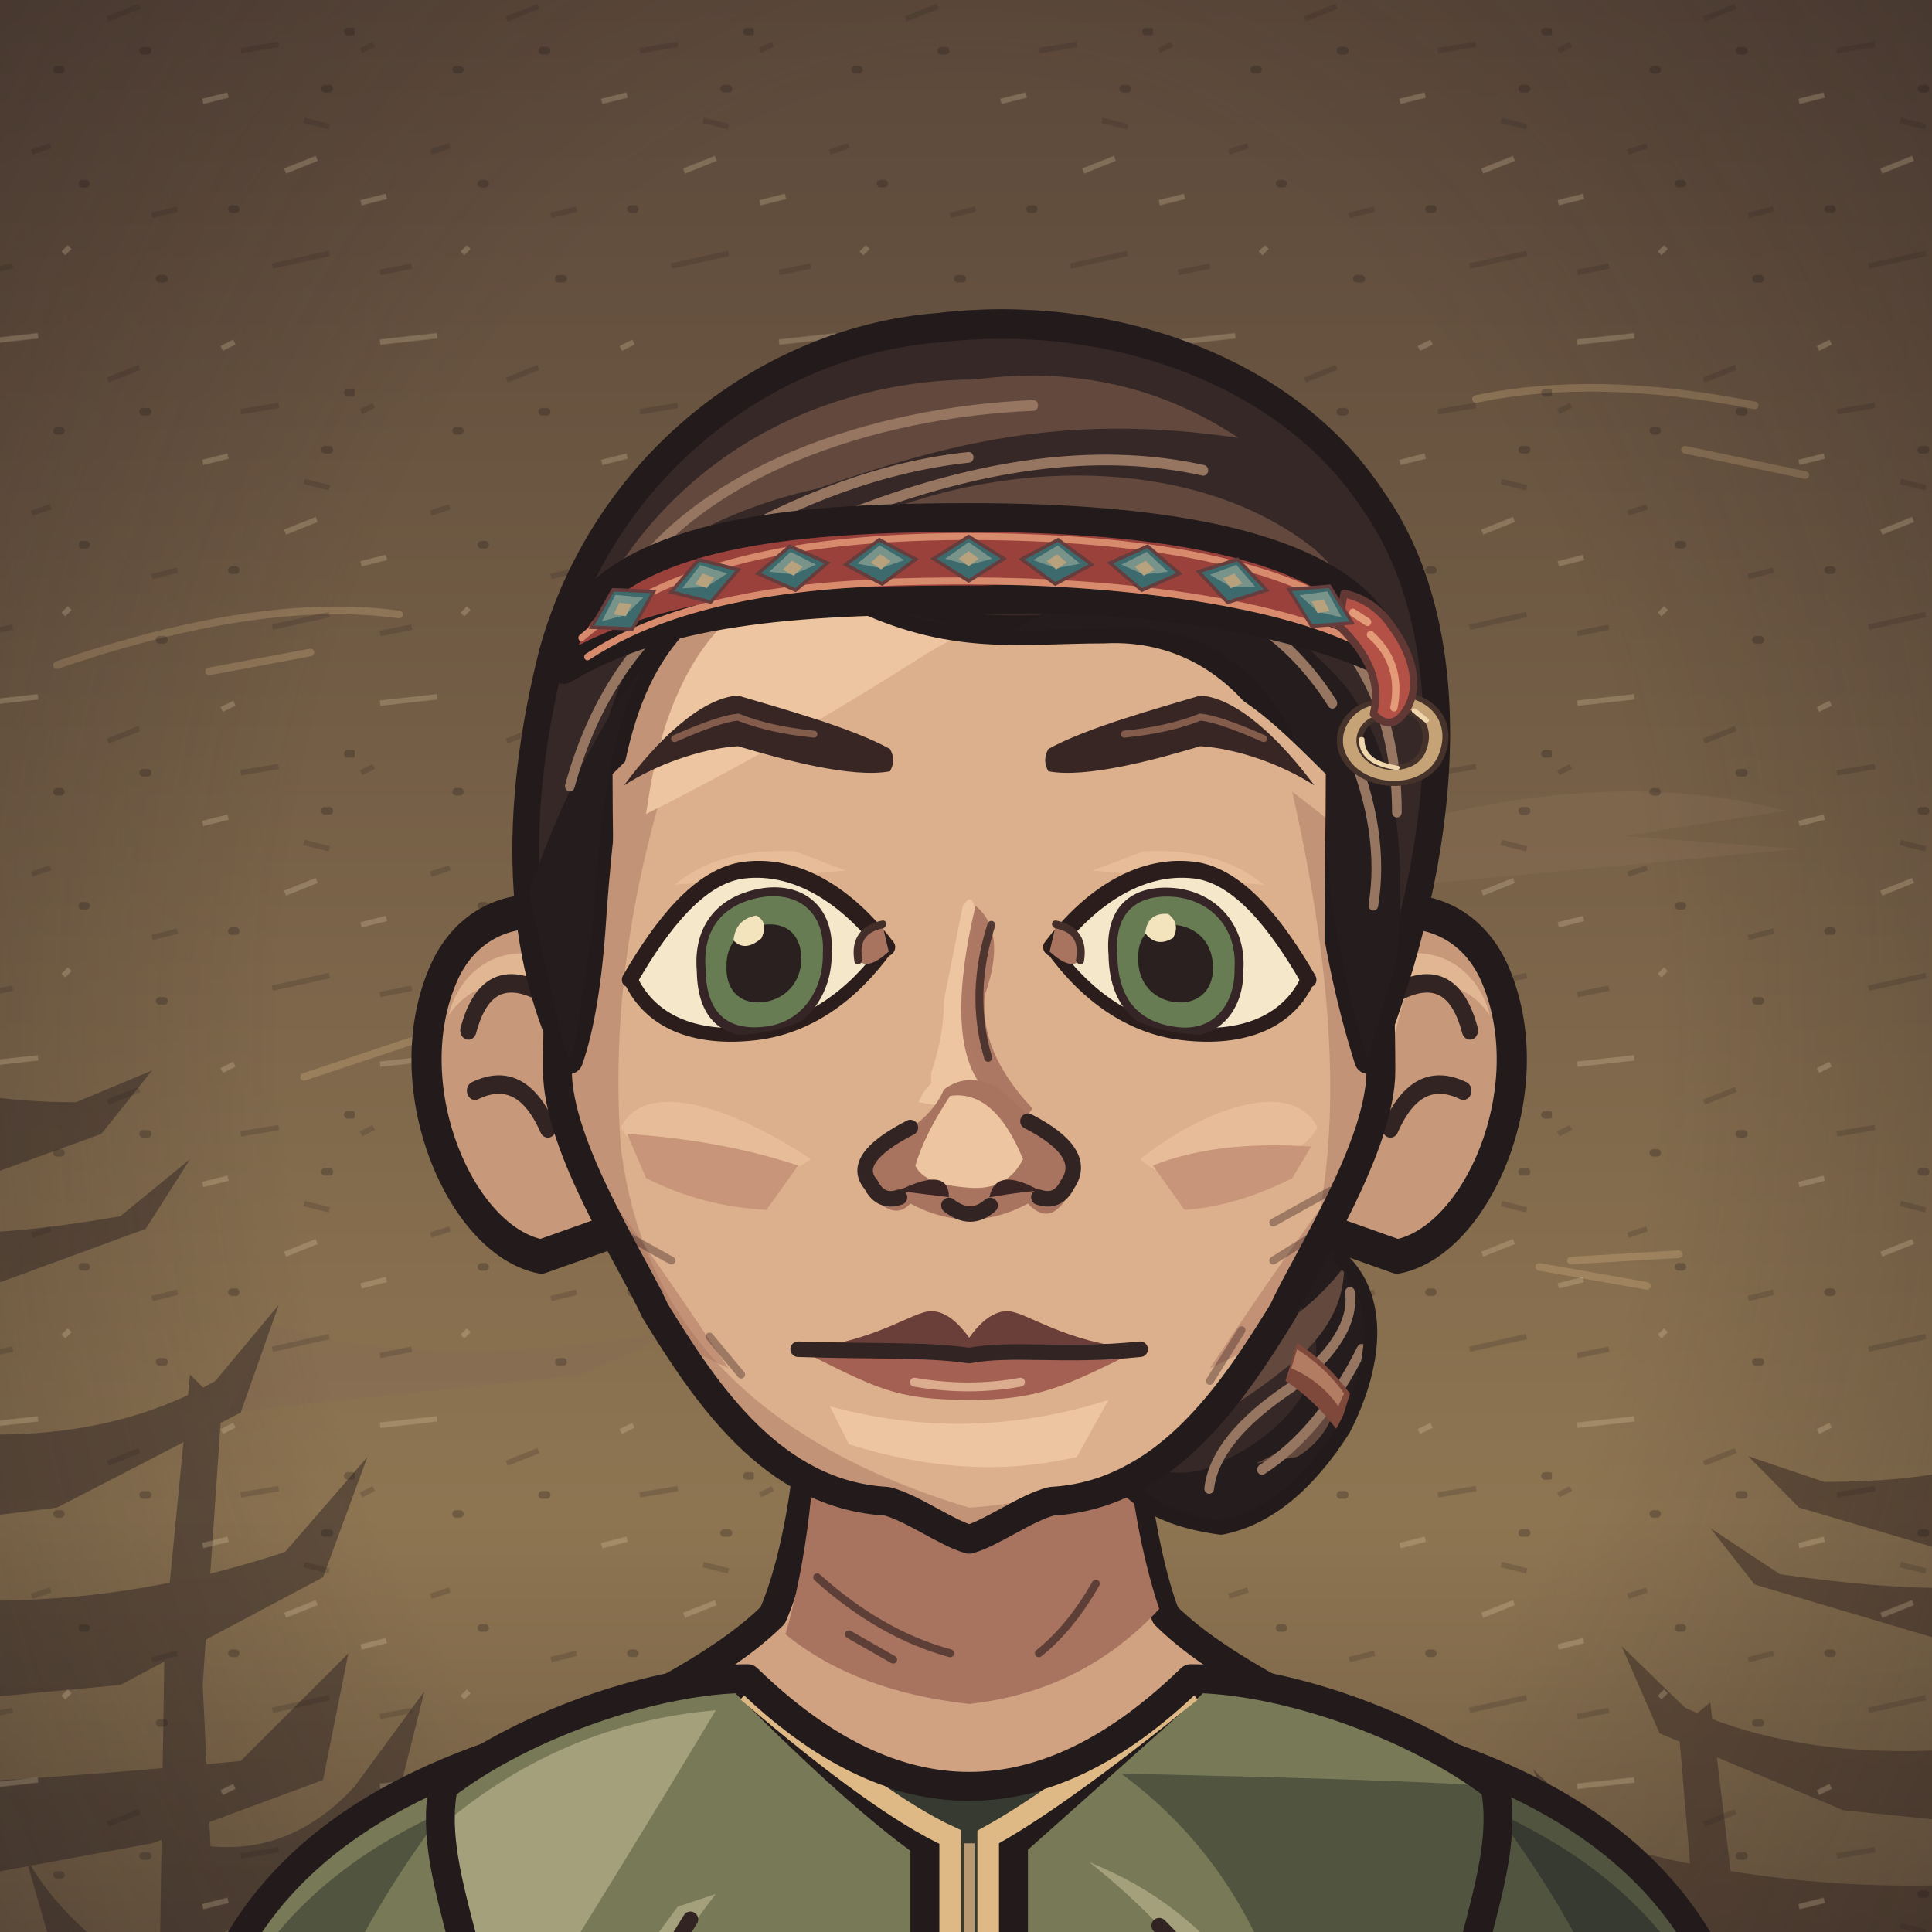
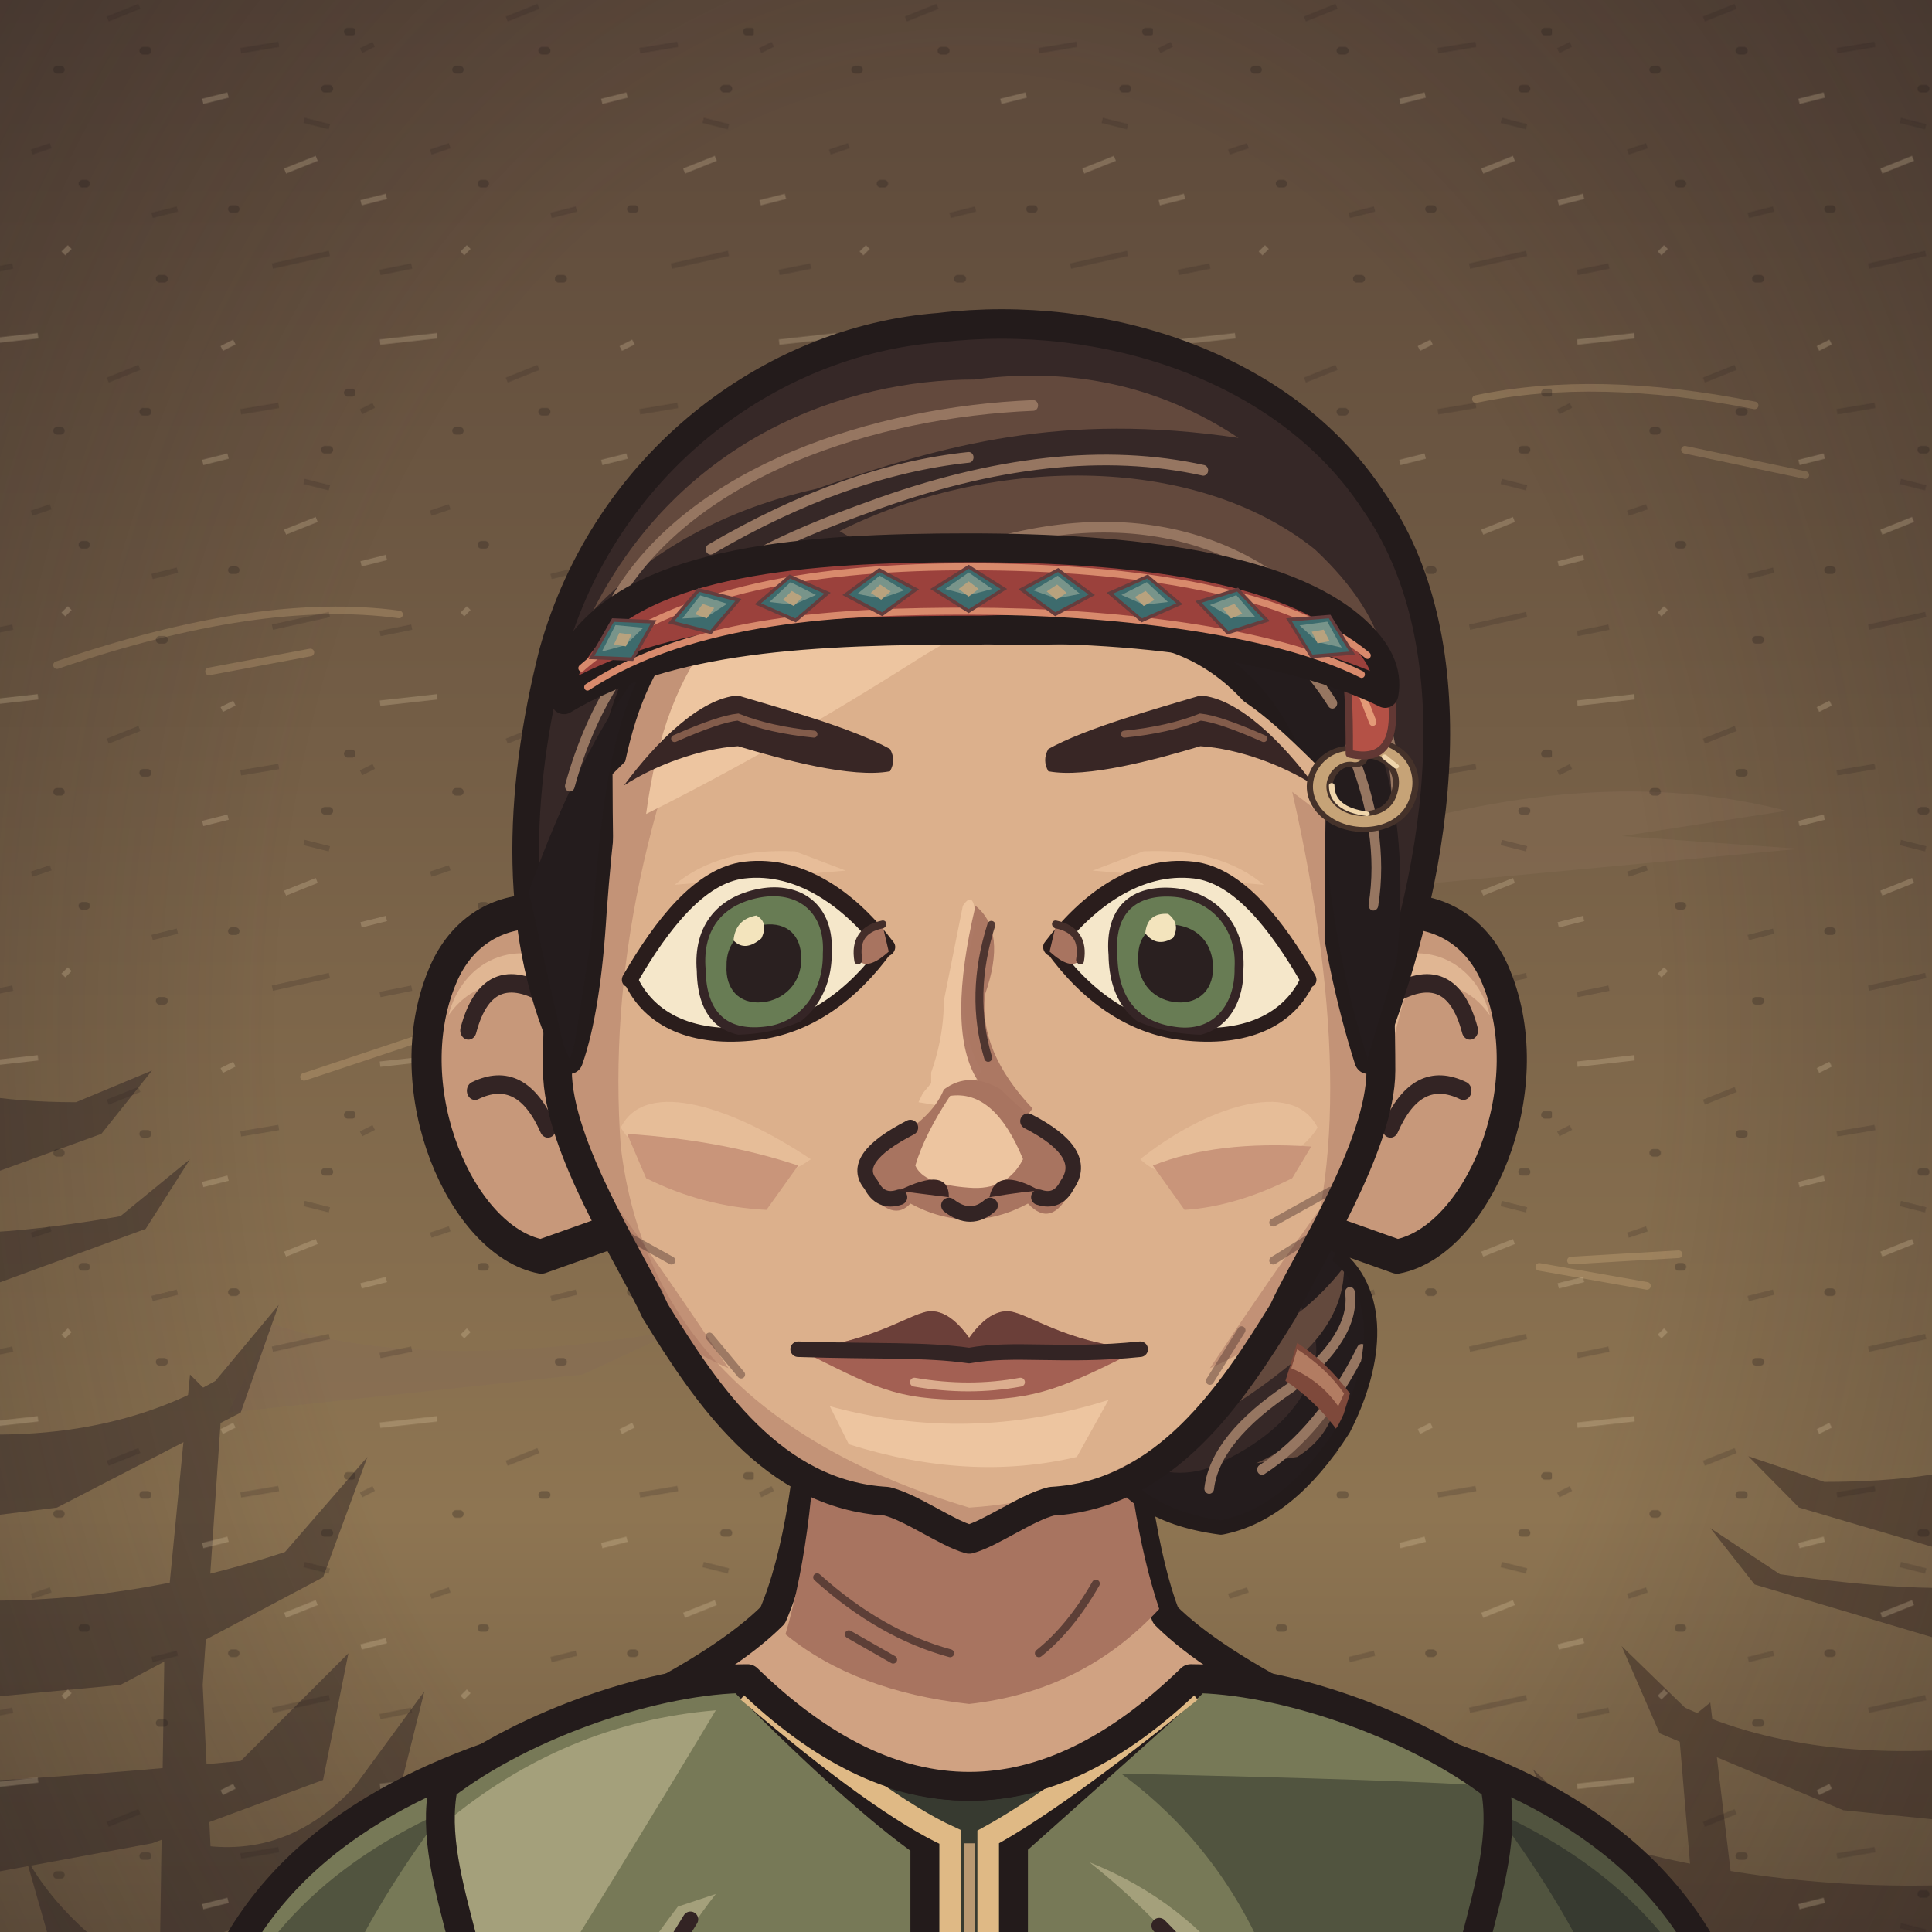
<svg xmlns="http://www.w3.org/2000/svg" xmlns:xlink="http://www.w3.org/1999/xlink" aria-labelledby="title" width="32" height="32" viewBox="7 8 305 305" role="img">
  <defs>
    <style>
      .edge {stroke:#231b1b;stroke-width:4.55;stroke-linecap:round;stroke-linejoin:round}
      .seam {fill:none;stroke:#332424;stroke-width:2.45;stroke-linecap:round;stroke-linejoin:round}
      .etch {fill:none;stroke:#442e2a;stroke-width:1.25;stroke-linecap:round}
      .hair-line {fill:none;stroke:#967661;stroke-width:1.45;stroke-linecap:round}
      .white {fill:#f5e7ca;stroke:#2a1d1c;stroke-width:2.65;stroke-linejoin:round}
      .label {fill:#efdfc1;font:600 20px Georgia,serif}
      .muted {fill:#b8aa96;font:13px 'Segoe UI',sans-serif}
      .section {fill:#dcbb8e;font:600 14px 'Segoe UI',sans-serif}
    </style>
    <linearGradient id="umber" x2="0" y2="1" gradientUnits="objectBoundingBox">
      <stop stop-color="#594639" />
      <stop offset=".56" stop-color="#8e7552" />
      <stop offset="1" stop-color="#3c3029" />
    </linearGradient>
    <linearGradient id="ash" x2="0" y2="1" gradientUnits="objectBoundingBox">
      <stop stop-color="#3b423d" />
      <stop offset=".56" stop-color="#7a7d67" />
      <stop offset="1" stop-color="#242b28" />
    </linearGradient>
    <linearGradient id="rose" x2="0" y2="1" gradientUnits="objectBoundingBox">
      <stop stop-color="#51404a" />
      <stop offset=".56" stop-color="#8a6972" />
      <stop offset="1" stop-color="#372c33" />
    </linearGradient>
    <pattern id="paper-grain" width="63" height="57" patternUnits="userSpaceOnUse">
      <path d="M1 16l2-1m21-4 5-2m16 7 6-1M12 32l3-1m16 11 4-1m20-14 4 1M4 51l5-1m41 0 9-2" fill="none" stroke="#231a1b" stroke-width=".85" opacity=".19" />
      <path d="M4 5l9-1m29 2 2-1M1 40l4-1m12 9 1-1m21-23 4-1m9 12 5-2" fill="none" stroke="#f0dbb5" stroke-width=".85" opacity=".23" />
      <path d="M16 19h.6m13-3h.7m28 6h.7m-39 15h.6m23 4h.6m-12 11h.7m29-39h.7" fill="none" stroke="#21191a" stroke-width="1.2" opacity=".28" stroke-linecap="round" />
    </pattern>
    <pattern id="ink-lines" width="7" height="9" patternUnits="userSpaceOnUse" patternTransform="rotate(28)">
      <path d="M1 -2V10m2.8-8 .6 6m1.9-1v5" stroke="#271d1d" stroke-width=".95" fill="none" opacity=".65" />
    </pattern>
    <radialGradient id="vignette" cx=".5" cy=".39" r=".72">
      <stop offset=".47" stop-color="#20191c" stop-opacity="0" />
      <stop offset="1" stop-color="#20191c" stop-opacity=".48" />
    </radialGradient>
    <g id="firs" fill="currentColor">
      <path d="M10 439Q15 379 12 300L9 220 15 146 15 54 19 80 21 147 28 230 25 326 29 439Z" />
      <path d="M17 169Q27 174 45 174L57 169 49 179 27 187 17 185                M18 194Q29 196 52 192L63 183 56 194 26 205 16 207                M15 225Q46 230 67 218L77 206 71 223 42 238 18 241                M17 252Q48 255 78 245L91 230 84 249 52 266 20 269                M14 282Q40 281 71 278L88 261 84 281 57 291 19 298                M19 312Q43 316 69 310L88 299 84 310 58 322 22 325" />
      <path d="M6 312 0 315V284L11 285M0 266 13 270V250L0 249M0 220 15 221 15 206 0 202                M0 180 16 181V167L0 165M0 141 15 150V138L0 133M0 112 17 127V118L0 104" />
      <path d="M64 440Q55 380 58 324L59 258 63 217 68 222 65 266 68 328 76 440Z                M63 291Q78 294 89 282L100 267 96 283 81 301 62 307                M63 323Q80 323 106 304L98 321 68 339                M63 316Q44 306 37 293L41 307 64 329Z" />
    </g>
    <g id="brambles" fill="none" stroke="currentColor" stroke-linecap="round" stroke-linejoin="round">
      <path stroke-width="3.8" d="M9 440Q13 401 21 380T26 333m-8 57Q39 375 43 352m-28 46Q6 377 0 376M41 440Q41 402 63 385m-20 44q26-6 39-30" />
      <path stroke-width="2" d="M23 364l14-13m-12 4-7-15m20 29 17-4m-15-1 1-11m13 49 2-17m2 14 18-5m-34 32q-12-10-17-10" />
    </g>
    <g id="night-scratches" fill="none" stroke="currentColor" stroke-width="1.2" stroke-linecap="round">
      <path d="M16 113q32-11 54-8m-30 9 16-3m184-40q19-4 44 1m-11 7 19 4                M24 335q33-3 68-16m-44 16 26-4m164-9q31 5 60-3m-39 8 38-3                M27 391q22-6 52-5m168 14q28-8 57-8m-40 11 24-4                M55 178l18-6m177 36 17 3m-12-4 17-1" />
    </g>
    <g id="shirt-setting">
      <rect width="320" height="440" fill="url(#umber)" />
      <path d="M50 217q24 8 64 1l-15 7-56 6m176-90q39-13 70-5l-26 4 28 2-64 6" fill="#856c54" opacity=".5" />
      <use xlink:href="#firs" style="color:#342827" opacity=".52" transform="translate(-26 8)" />
      <use xlink:href="#firs" style="color:#413128" opacity=".58" transform="translate(340 101) scale(-1 .81)" />
      <use xlink:href="#night-scratches" style="color:#dfbb87" opacity=".28" />
      <use xlink:href="#brambles" style="color:#291f22" opacity=".71" />
      <rect width="320" height="440" fill="url(#vignette)" />
      <rect width="320" height="440" fill="url(#paper-grain)" />
    </g>
    <g id="armor-setting">
      <rect width="320" height="440" fill="url(#ash)" />
      <path d="M42 173q49-4 68 3l-43 6 25 3-49 4m151 35q47 10 104-6l-26 14-62 8Z" fill="#707764" opacity=".48" />
      <use xlink:href="#firs" style="color:#27312c" opacity=".64" transform="translate(-36 30)" />
      <use xlink:href="#firs" style="color:#303833" opacity=".75" transform="translate(324 45) scale(-.86 1.03)" />
      <use xlink:href="#brambles" style="color:#252a27" opacity=".62" transform="translate(319 10) scale(-1 1)" />
      <use xlink:href="#night-scratches" style="color:#d8d8a9" opacity=".28" transform="translate(-2 21)" />
      <rect width="320" height="440" fill="url(#vignette)" />
      <rect width="320" height="440" fill="url(#paper-grain)" />
    </g>
    <g id="woman-setting">
      <rect width="320" height="440" fill="url(#rose)" />
      <path d="M44 235q40-4 76-1l-20 6-36 2 19 3-44 5m183-50q35 3 60-3l-24 9-31 2" fill="#775d65" opacity=".6" />
      <use xlink:href="#firs" style="color:#3b2b34" opacity=".58" transform="translate(-20 84) scale(.86 .91)" />
      <use xlink:href="#firs" style="color:#3d2e39" opacity=".68" transform="translate(327 54) scale(-.85 .98)" />
      <path d="M300 440q-2-82-6-173l-9-103 7-35 12 42 9 98 7 171Z                M294 195q-10-18-25-24l-15-1 13-4 11 2 18 15                M285 162q-13-22-34-27l-7 4 7-11 17 4 20 17                M303 242q-18-23-36-27l-13 3 15-9 11 2 21 15" fill="#3a2b33" opacity=".64" />
      <use xlink:href="#brambles" style="color:#2d2229" opacity=".8" transform="translate(12 6)" />
      <use xlink:href="#night-scratches" style="color:#e1b8a8" opacity=".28" transform="translate(0 7)" />
      <rect width="320" height="440" fill="url(#vignette)" />
      <rect width="320" height="440" fill="url(#paper-grain)" />
    </g>
    <pattern id="mail-rings" width="14" height="13" patternUnits="userSpaceOnUse" patternTransform="rotate(-7)">
      <path d="M-1 2q3-3 6 0 1 3-2 5Q0 8-1 5M6 2q3-3 6 0 1 3-2 5Q7 8 6 5M3 8q3-3 6 0 1 3-2 5-3 1-4-2M10 8q3-3 6 0" fill="none" stroke="#2d2c28" stroke-width="1.6" stroke-linecap="round" />
      <path d="M-.5 4q1.5-2 3-1m5 1q1.4-2 3-1M4 10q1.5-2 3-1m4 1q1.4-2 3-1" fill="none" stroke="#9a9b87" stroke-width="1.12" opacity=".78" stroke-linecap="round" />
    </pattern>
    <pattern id="armor-plates" width="47" height="24" patternUnits="userSpaceOnUse" patternTransform="translate(4 4) rotate(2)">
      <path d="M1 0l21 .7 1 18-3 3-17-1-1-4Zm24 1 19-1 2 15-3 7-19-2Z" fill="#85867a" stroke="#352e2a" stroke-width="1.75" stroke-linejoin="round" />
      <path d="M2 2l18 .2-.2 4L5 7 4 17Zm24 0 16-1 1 4-14 2-3 10Z" fill="#a9a58d" />
      <path d="M19 4l4 14-3 3-16-1 13-4Zm22 2 4 10-2 5-17-1 13-4Z" fill="#62655f" />
      <path d="M7 7l1-.5m6 12 3-2m16-7 5-1m-7 5 4-2" fill="none" stroke="#d0c0a0" stroke-width=".9" opacity=".76" />
      <path d="M6 12q2-2 2.7 1-1 2.2-2.7.5Zm12 1q1.8-2 2.4.6-1 2.6-2.5.8Zm11 1q1-2.2 2.8-1-.2 2.9-2.8 2.1Zm12-2q2.2-1.4 2.3.8-1 2.3-2.3.5Z" fill="#3c342d" />
    </pattern>
    <clipPath id="portrait-frame">
      <rect width="320" height="440" />
    </clipPath>
    <clipPath id="wardrobe-torso-mask">
      <path d="M125 273 C111 273 90 280 77 290 C74 305 86 322 84 346 C82 370 91 386 90 400 C89 415 82 431 77 445 H243 C238 431 231 415 230 400 C229 386 238 370 236 346 C234 322 246 305 243 290 C230 280 209 273 195 273 Q160 307 125 273Z" />
    </clipPath>
    <clipPath id="wardrobe-sleeve-mask">
      <path d="M88 284 C66 291 44 304 38 332 C34 354 22 380 26 402 Q30 414 49 424 L55 445 H88 Q111 406 106 336Z" />
    </clipPath>
    <clipPath id="hair-adult-lock-right">
      <path d="M226 153C237 159 238 176 230 191Q226 201 222 207C230 213 228 224 223 233Q214 246 203 248Q187 246 184 236C181 226 190 217 202 212Q207 199 211 184Q216 161 226 153Z" />
    </clipPath>
    <clipPath id="face-shape-clip">
      <path d="M 160 73 C 191 73 219 90 223 128 C 224 143 225 164 225 177 C 225 189 213.19 207 209.55 215 C 201.55 228 191 244 173 245 C 169 246 163.6 250 160 251 C 156.4 250 151 246 147 245 C 129 244 118.45 228 110.45 215 C 106.81 207 95 189 95 177 C 95 164 96 143 97 128 C 101 90 129 73 160 73 Z" />
    </clipPath>
    <clipPath id="face-features-eye-left">
      <path d="M-21 0 C-16 -8 -10 -15 -3 -15 C6 -15 14 -8 19.5 0 C14 7 7 11 -1 11 C-11 11 -18 7 -21 0Z" />
    </clipPath>
    <clipPath id="face-features-eye-right">
      <path d="M-21 0 C-16 -8 -10 -15 -3 -15 C6 -15 14 -8 19.5 0 C14 7 7 11 -1 11 C-11 11 -18 7 -21 0Z" />
    </clipPath>
    <clipPath id="face-features-nose-bridge">
      <path d="M154 144H167V179L172 185V187H149V185L154 179Z" />
    </clipPath>
    <mask id="hair-face-opening" maskUnits="userSpaceOnUse" x="0" y="0" width="320" height="440">
      <rect fill="white" x="0" y="0" width="320" height="440" />
      <g clip-path="url(#face-shape-clip)">
        <path d="M103.7 130.2C110.5 123.44 117.5 116.4 123.5 116C130.5 118.1 141.5 121.1 149 124.44Q160 132.44 171 124.44C178.5 121.1 189.5 118.1 196.5 116C202.5 116.4 209.5 123.44 216.3 130.2C216.3 139.2 216.1 143 216.1 160C216.1 169 220 175 220 184V300H100V184C100 175 103.9 169 103.9 160C103.9 143 103.7 139.2 103.7 130.2Z" fill="black" />
      </g>
    </mask>
    <clipPath id="hair-crown-clip">
      <path d="M92 174.763C82 156.298 83 133.685 89 112.213C98 83 126 64 155 62C183 59 214 68 229 88.715C245 109.354 242 142.778 228 174.763Q223 160.559 221 143.802C217 121.854 203 107.455 183 108.403C169 108.403 158 110.305 142 103.673Q127 97.102 116 102.731C101 112.213 98 127.731 96 152.087Q95 167.045 92 174.763Z" />
    </clipPath>
  </defs>
  <g clip-path="url(#portrait-frame)">
    <use xlink:href="#shirt-setting" />
    <g data-part="neck">
      <g id="face-shape-neck">
        <path d="M 136 219 Q 135 249 129 263 Q 122 270 106 278 L 123 301 197 301 214 278 Q 198 270 191 263 Q 186 250 184 219 Z" fill="#d0a282" class="edge" />
        <path d="M 136 224 184 224 Q 185 247 190 262 Q 178 275 160 277 Q 142 275 131 266 Q 136 249 136 224 Z" fill="#a87460" />
        <path d="M 136 257 q 10 9 21 12 m -16 -3 7 4 m 32 -12 q -4 7 -9 11" class="etch" opacity=".75" />
      </g>
    </g>
    <g id="wardrobe-outfit-ryazan_sleeves" data-outfit="ryazan_sleeves">
      <path d="M88 284 C66 291 44 304 38 332 C34 354 22 380 26 402 Q30 414 49 424 L55 445 H88 Q111 406 106 336Z" fill="#777957" class="edge" />
      <g data-part="sleeve-left" clip-path="url(#wardrobe-sleeve-mask)">
        <path d="M39 337 Q46 308 77 294 Q53 326 54 351 L43 373 Q43 421 54 444 H40 Q25 397 39 337Z" fill="#51543f" />
        <path d="M38 354 Q49 326 58 315 Q49 342 52 359 L35 383Z" fill="url(#ink-lines)" opacity=".44" />
        <path d="M43 376 q10 -11 20 -14 m-18 27 16 -10 M42 414 q4 11 13 21" class="seam" />
        <path d="M44 354 l9 -17 m-9 24 9 -14 m-6 61 10 13" class="etch" />
        <path d="M82 312 Q49 349 36 371 Q26 400 46 425 L98 436 Q94 414 102 387 Q100 357 95 313Z" fill="#777957" />
        <path d="M50 350 Q29 394 54 424 L42 425 Q24 397 36 377Z M90 365 Q86 402 100 426 H87 Q77 404 90 365Z" fill="#51543f" />
        <path d="M57 363 Q43 402 62 427 L68 424 Q52 408 57 363Z" fill="#a4a07b" />
        <path d="M37 369 Q24 402 47 422 L55 423 Q38 399 44 364Z" fill="url(#ink-lines)" opacity=".5" />
        <path d="M41 382 Q34 407 55 424 M82 386 Q78 407 90 426" class="seam" />
        <path d="M45 391 q-3 12 4 22 m0 -14 q0 8 5 15 M86 394 q-2 10 3 18" class="etch" />
        <g data-part="ryazan-bracer">
          <path d="M24 414 Q54 423 98 415 L99 438 Q55 447 27 437Z" fill="#a3987b" class="edge" />
          <path d="M24 418 Q55 427 98 419 M26 433 Q55 443 98 434" fill="none" stroke="#5d544c" stroke-width="1.8" />
          <path d="M41 428l2 -2 2 2 -2 2Z" fill="#e1d0a5" stroke="#66554a" stroke-width=".8" />
          <path d="M48 428l2 -2 2 2 -2 2Z" fill="#e1d0a5" stroke="#66554a" stroke-width=".8" />
          <path d="M55 428l2 -2 2 2 -2 2Z" fill="#e1d0a5" stroke="#66554a" stroke-width=".8" />
          <path d="M62 428l2 -2 2 2 -2 2Z" fill="#e1d0a5" stroke="#66554a" stroke-width=".8" />
          <path d="M69 428l2 -2 2 2 -2 2Z" fill="#e1d0a5" stroke="#66554a" stroke-width=".8" />
          <path d="M76 428l2 -2 2 2 -2 2Z" fill="#e1d0a5" stroke="#66554a" stroke-width=".8" />
          <path d="M83 428l2 -2 2 2 -2 2Z" fill="#e1d0a5" stroke="#66554a" stroke-width=".8" />
          <path d="M90 428l2 -2 2 2 -2 2Z" fill="#e1d0a5" stroke="#66554a" stroke-width=".8" />
        </g>
      </g>
      <g transform="translate(320 0) scale(-1 1)">
        <path d="M88 284 C66 291 44 304 38 332 C34 354 22 380 26 402 Q30 414 49 424 L55 445 H88 Q111 406 106 336Z" fill="#51543f" class="edge" />
        <g data-part="sleeve-right" clip-path="url(#wardrobe-sleeve-mask)">
          <path d="M39 337 Q46 308 77 294 Q53 326 54 351 L43 373 Q43 421 54 444 H40 Q25 397 39 337Z" fill="#373a30" />
          <path d="M38 354 Q49 326 58 315 Q49 342 52 359 L35 383Z" fill="url(#ink-lines)" opacity=".44" />
          <path d="M43 376 q10 -11 20 -14 m-18 27 16 -10 M42 414 q4 11 13 21" class="seam" />
          <path d="M44 354 l9 -17 m-9 24 9 -14 m-6 61 10 13" class="etch" />
          <path d="M82 312 Q49 349 36 371 Q26 400 46 425 L98 436 Q94 414 102 387 Q100 357 95 313Z" fill="#777957" />
          <path d="M50 350 Q29 394 54 424 L42 425 Q24 397 36 377Z M90 365 Q86 402 100 426 H87 Q77 404 90 365Z" fill="#51543f" />
          <path d="M57 363 Q43 402 62 427 L68 424 Q52 408 57 363Z" fill="#a4a07b" />
          <path d="M37 369 Q24 402 47 422 L55 423 Q38 399 44 364Z" fill="url(#ink-lines)" opacity=".5" />
          <path d="M41 382 Q34 407 55 424 M82 386 Q78 407 90 426" class="seam" />
          <path d="M45 391 q-3 12 4 22 m0 -14 q0 8 5 15 M86 394 q-2 10 3 18" class="etch" />
          <g data-part="ryazan-bracer">
            <path d="M24 414 Q54 423 98 415 L99 438 Q55 447 27 437Z" fill="#a3987b" class="edge" />
            <path d="M24 418 Q55 427 98 419 M26 433 Q55 443 98 434" fill="none" stroke="#5d544c" stroke-width="1.8" />
            <path d="M41 428l2 -2 2 2 -2 2Z" fill="#e1d0a5" stroke="#66554a" stroke-width=".8" />
            <path d="M48 428l2 -2 2 2 -2 2Z" fill="#e1d0a5" stroke="#66554a" stroke-width=".8" />
            <path d="M55 428l2 -2 2 2 -2 2Z" fill="#e1d0a5" stroke="#66554a" stroke-width=".8" />
            <path d="M62 428l2 -2 2 2 -2 2Z" fill="#e1d0a5" stroke="#66554a" stroke-width=".8" />
            <path d="M69 428l2 -2 2 2 -2 2Z" fill="#e1d0a5" stroke="#66554a" stroke-width=".8" />
            <path d="M76 428l2 -2 2 2 -2 2Z" fill="#e1d0a5" stroke="#66554a" stroke-width=".8" />
            <path d="M83 428l2 -2 2 2 -2 2Z" fill="#e1d0a5" stroke="#66554a" stroke-width=".8" />
            <path d="M90 428l2 -2 2 2 -2 2Z" fill="#e1d0a5" stroke="#66554a" stroke-width=".8" />
          </g>
        </g>
      </g>
      <path d="M125 273 C111 273 90 280 77 290 C74 305 86 322 84 346 C82 370 91 386 90 400 C89 415 82 431 77 445 H243 C238 431 231 415 230 400 C229 386 238 370 236 346 C234 322 246 305 243 290 C230 280 209 273 195 273 Q160 307 125 273Z" fill="#777957" />
      <g data-part="torso" clip-path="url(#wardrobe-torso-mask)">
        <path d="M77 296 Q96 280 120 278 Q105 303 85 335Z" fill="#a4a07b" />
        <path d="M184 288 Q230 289 243 290 L260 444 H217 Q226 405 214 371 Q218 313 184 288Z" fill="#51543f" />
        <path d="M78 344 Q88 359 84 381 L69 402 L61 359Z" fill="#51543f" />
        <path d="M207 371 Q223 390 235 386 L234 416 L220 412Z" fill="url(#ink-lines)" opacity=".42" />
        <path d="M120 307 Q103 329 95 361 Q89 342 114 309Z M179 302 Q209 314 216 353 Q203 321 179 302Z" fill="#a4a07b" />
        <path d="M133 409 Q124 426 123 444 H113 Q119 423 133 409Z M174 412 Q184 426 192 445 H177Z" fill="#a4a07b" />
        <path d="M116 311 Q101 335 92 360 M190 312 Q207 329 228 367 M150 338 q-3 22 3 42 m11 -31 6 35 M129 421 l-7 24 m60 -28 8 27" class="seam" />
        <path d="M98 369 l-7 16 m12 -12 -6 12 M225 355 l6 19 m-11 -12 5 15 M143 367 l2 14 m65 44 4 13" class="etch" />
        <path d="M125 274 Q160 306 195 274 Q176 291 167 299 V318 Q160 325 153 318 V299 Q143 292 125 274Z" fill="#373a30" class="edge" />
        <path d="M125 275 Q146 293 157 298 V316 Q160 318 163 316 V298 Q174 292 195 275" fill="none" stroke="#dfb985" stroke-width="3.4" />
        <path d="M160 299v16" fill="none" stroke="#b99972" stroke-width="1.7" />
      </g>
      <path d="M125 273 C111 273 90 280 77 290 C74 305 86 322 84 346 C82 370 91 386 90 400 C89 415 82 431 77 445 H243 C238 431 231 415 230 400 C229 386 238 370 236 346 C234 322 246 305 243 290 C230 280 209 273 195 273 Q160 307 125 273Z" fill="none" class="edge" />
      <g data-part="belt" clip-path="url(#wardrobe-torso-mask)">
        <path d="M80 397Q160 408 240 398L239 409Q160 421 81 410Z" fill="#735142" class="edge" />
        <path d="M82 400Q160 413 238 401M83 406Q160 418 237 406" fill="none" stroke="#bb986b" stroke-width="1.55" stroke-linecap="round" />
        <path d="M166 409Q165 416 172 420L175 414 180 429 173 435 169 422 164 428 160 424Z" fill="#967451" class="seam" />
      </g>
    </g>
    <g id="hair-adult-locks" transform="matrix(0.926 0 0 1 11.765 0)">
      <path d="M226 153C237 159 238 176 230 191Q226 201 222 207C230 213 228 224 223 233Q214 246 203 248Q187 246 184 236C181 226 190 217 202 212Q207 199 211 184Q216 161 226 153Z" fill="#362827" class="edge" />
      <g clip-path="url(#hair-adult-lock-right)">
        <path d="M230 187Q225 199 222 207C230 213 228 224 223 233Q214 246 203 248Q188 246 184 236Q192 242 200 240C217 234 223 222 217 215Q214 208 218 202Z" fill="#241c1d" />
        <path d="M224 208Q219 214 212 218C205 221 201 227 197 234Q206 230 214 224Q224 217 224 208Z M209 239Q219 235 223 226Q223 234 216 238Z" fill="#63493d" />
        <path d="M227 181Q223 201 215 209Q204 218 198 225 M225 212Q226 219 215 227Q202 235 201 243 M227 221Q220 234 210 240" fill="none" stroke="#967661" stroke-width="1.65" stroke-linecap="round" stroke-linejoin="round" />
        <path d="M216 220Q221 223 225 228L223 234Q219 229 214 226Z" fill="#7e493b" />
        <path d="M216 221Q221 224 224 228L223 230Q220 226 215 224Z" fill="#b27c62" />
      </g>
    </g>
    <g id="face-shape">
      <g id="face-shape-ears">
        <g transform="translate(105 179) scale(-1.046 1.19)">
          <path d="M -4 -15 C 7 -26 22 -25 27 -14 C 34 1 24 21 12 23 L -4 18 Z" fill="#c7987a" class="edge" />
          <path d="M 7 -15 C 16 -20 24 -16 26 -9 C 22 -14 16 -14 13 -11 L 10 -1 Z" fill="#edc5a0" opacity=".66" />
          <path d="M 23 -7 Q 20 -17 10 -11 L 7 2 M 22 1 Q 15 -2 11 6" class="seam" />
        </g>
        <g transform="translate(215 179) scale(1.046 1.19)">
          <path d="M -4 -15 C 7 -26 22 -25 27 -14 C 34 1 24 21 12 23 L -4 18 Z" fill="#c7987a" class="edge" />
          <path d="M 7 -15 C 16 -20 24 -16 26 -9 C 22 -14 16 -14 13 -11 L 10 -1 Z" fill="#edc5a0" opacity=".66" />
          <path d="M 23 -7 Q 20 -17 10 -11 L 7 2 M 22 1 Q 15 -2 11 6" class="seam" />
        </g>
      </g>
      <path d="M 160 73 C 191 73 219 90 223 128 C 224 143 225 164 225 177 C 225 189 213.19 207 209.55 215 C 201.55 228 191 244 173 245 C 169 246 163.6 250 160 251 C 156.4 250 151 246 147 245 C 129 244 118.45 228 110.45 215 C 106.81 207 95 189 95 177 C 95 164 96 143 97 128 C 101 90 129 73 160 73 Z" fill="#dcb08c" />
      <g clip-path="url(#face-shape-clip)">
        <path d="M 70 141 Q 104 91 123 103 Q 102 148 105 189 Q 110 231 160 246 Q 192 244 211 214 Q 223 186 211 133 Q 235 151 250 174 L 250 265 70 265 Z" fill="#c39377" />
        <path d="M 109 136.5 Q 114 99 142 98 Q 173 89 195 107 Q 174 98 152 112 Q 130 126 109 136.5 Z" fill="#edc5a0" />
        <g transform="translate(160 0) scale(-1 1)">
          <path d="M 25 191 C 37 183 51 178 55 186 C 51 193 34 197.667 25 191 Z" fill="#edc5a0" opacity=".605" />
          <path d="M 27 192 Q 39 188 54 187 L 51 194 Q 42 198.5 32 199 Z" fill="#c9957a" />
          <path d="M 56 198 Q 48 209 38 224 Q 52 218 62 202 Z" fill="#a87460" opacity=".51" />
        </g>
        <g transform="translate(160 0) scale(1 1)">
          <path d="M 27 191 C 37 183 51 178 55 186 C 51 193 34 197.667 27 191 Z" fill="#edc5a0" opacity=".605" />
          <path d="M 29 192 Q 39 188 54 189 L 51 194 Q 42 198.5 34 199 Z" fill="#c9957a" />
          <path d="M 56 198 Q 48 209 38 224 Q 52 218 62 202 Z" fill="#a87460" opacity=".51" />
        </g>
        <path d="M 92 183 Q 99 211 120 232 L 132 247 119 248 Q 98 234 85 212 Z M 229 184 Q 224 217 203 241 L 193 250 209 247 Q 230 233 240 211 Z" fill="url(#ink-lines)" opacity=".42" />
        <path d="M 138 230 Q 160 236 182 229 L 177 238 Q 160 242 141 236 Z" fill="#edc5a0" />
        <path d="M 104 202 l 9 5 m -8 1 6 4 m 97 -11 9 -5 m -9 11 8 -5 m -97 17 5 6 m 74 1 5 -8" class="etch" opacity=".42" />
      </g>
      <path d="M 160 73 C 191 73 219 90 223 128 C 224 143 225 164 225 177 C 225 189 213.19 207 209.55 215 C 201.55 228 191 244 173 245 C 169 246 163.6 250 160 251 C 156.4 250 151 246 147 245 C 129 244 118.45 228 110.45 215 C 106.81 207 95 189 95 177 C 95 164 96 143 97 128 C 101 90 129 73 160 73 Z" fill="none" class="edge" />
    </g>
    <g clip-path="url(#face-shape-clip)">
      <g data-part="eyes">
        <g transform="matrix(1 -0.12 0 1 127.5 160)">
          <path d="M-14 -14 Q-7 -19 5 -17 L13 -13" fill="#edc5a0" opacity=".65" />
          <path d="M-21 0 C-16 -8 -10 -15 -3 -15 C6 -15 14 -8 19.5 0 C14 7 7 11 -1 11 C-11 11 -18 7 -21 0Z" class="white" style="stroke-width:2.15" />
          <g clip-path="url(#face-features-eye-left)">
            <g transform="translate(0 0) scale(1 1)">
              <path d="M-9.8 0 C-10.4 -7 -6.6 -10.9 0 -11.1 C6.1 -11.2 10.5 -7 10.1 -.3 C10.2 5.9 6.4 11 0 10.8 C-6.1 10.7 -9.7 7.2 -9.8 0Z" fill="#687c54" stroke="#352526" stroke-width="1.4" />
              <path d="M-5.8 -.2C-5.9-3.8-3.5-6 .1-6 3.8-6 6-3.6 6 .1 6 3.9 3.3 6.3-.2 6.2-3.9 6.1-6 3.3-5.8-.2Z" fill="#2a2020" />
              <path d="M-4.7-4.1Q-4.4-7.4-1.1-7.6 .9-6.3-.3-3.9-2.9-2-4.7-4.1Z" fill="#f3e4bd" />
            </g>
          </g>
          <path d="M-21 0 C-16 -8 -10 -15 -3 -15 C6 -15 14 -8 19.5 0" fill="none" stroke="#2a1d1c" stroke-width="2.65" stroke-linecap="round" />
          <path d="M18.8 -3.8 Q14.2 -3.4 15 1.4 Q16.5 3.2 19.8 .6Z" fill="#a87460" />
          <path d="M18.8 -3.8 Q14.2 -3.4 15 1.4" class="etch" />
        </g>
        <g transform="matrix(-1 -0.12 0 1 192.5 160)">
          <path d="M-14 -14 Q-7 -19 5 -17 L13 -13" fill="#edc5a0" opacity=".65" />
          <path d="M-21 0 C-16 -8 -10 -15 -3 -15 C6 -15 14 -8 19.5 0 C14 7 7 11 -1 11 C-11 11 -18 7 -21 0Z" class="white" style="stroke-width:2.15" />
          <g clip-path="url(#face-features-eye-right)">
            <g transform="translate(0 0) scale(-1 1)">
              <path d="M-9.8 0 C-10.4 -7 -6.6 -10.9 0 -11.1 C6.1 -11.2 10.5 -7 10.1 -.3 C10.2 5.9 6.4 11 0 10.8 C-6.1 10.7 -9.7 7.2 -9.8 0Z" fill="#687c54" stroke="#352526" stroke-width="1.4" />
              <path d="M-5.8 -.2C-5.9-3.8-3.5-6 .1-6 3.8-6 6-3.6 6 .1 6 3.9 3.3 6.3-.2 6.2-3.9 6.1-6 3.3-5.8-.2Z" fill="#2a2020" />
              <path d="M-4.7-4.1Q-4.4-7.4-1.1-7.6 .9-6.3-.3-3.9-2.9-2-4.7-4.1Z" fill="#f3e4bd" />
            </g>
          </g>
          <path d="M-21 0 C-16 -8 -10 -15 -3 -15 C6 -15 14 -8 19.5 0" fill="none" stroke="#2a1d1c" stroke-width="2.65" stroke-linecap="round" />
          <path d="M18.8 -3.8 Q14.2 -3.4 15 1.4 Q16.5 3.2 19.8 .6Z" fill="#a87460" />
          <path d="M18.8 -3.8 Q14.2 -3.4 15 1.4" class="etch" />
        </g>
      </g>
      <g data-part="brows">
        <g transform="matrix(1 0 0 1 127.5 129)">
          <path d="M-22 3 C-17 -3.76 -10 -10.8 -4 -11.2 C3 -9.1 14 -6.1 20 -2.76 Q21 -1 20 0.76 C14 1.9 3 -1.1 -4 -3.2 C-10 -2.8 -17 -0.24 -22 3Z" fill="#382625" />
          <path d="M-14 -4.4 Q-7 -7.5 -4 -7.8 Q1 -5.8 8 -5.1" fill="none" stroke="#835c4b" stroke-width="1.1" stroke-linecap="round" />
        </g>
        <g transform="matrix(-1 0 0 1 192.5 129)">
          <path d="M-22 3 C-17 -3.76 -10 -10.8 -4 -11.2 C3 -9.1 14 -6.1 20 -2.76 Q21 -1 20 0.76 C14 1.9 3 -1.1 -4 -3.2 C-10 -2.8 -17 -0.24 -22 3Z" fill="#382625" />
          <path d="M-14 -4.4 Q-7 -7.5 -4 -7.8 Q1 -5.8 8 -5.1" fill="none" stroke="#835c4b" stroke-width="1.1" stroke-linecap="round" />
        </g>
      </g>
      <g data-part="nose">
        <g clip-path="url(#face-features-nose-bridge)">
          <path d="M159 151 Q161 148 161 154 Q157 169 162 177 L158 183 152 182 Q156 174 156 166Z" fill="#edc5a0" />
          <path d="M161 151 Q166 155 162.5 165 Q161.5 174 170 183 L167 187 161 178 Q156.5 170 161 151Z" fill="#a87460" opacity=".93" />
          <path d="M163.5 154 Q160 165 163 175" class="etch" opacity=".9" />
        </g>
        <path d="M156 180 Q160 177 165 180 C167 182 169.28 184 174 188 Q178 192 176 196 Q173 202 169.28 198 Q160 203 150.72 198 Q148 201 144 196 Q142 192 146 189 Q154 185 156 180Z" fill="#a87460" />
        <path d="M157 181 Q164 180 168.5 191 Q165.95 196 160 195.5 Q152.775 195 151.5 192 Q153 187 157 181Z" fill="#edc5a0" />
        <path d="M150.72 186 Q141 191 144.5 195 Q146 198 149 197 M169.28 185 Q179 190 175.5 195 Q174 198 171 197" class="seam" />
        <path d="M148.8 196 q8 -4 8 1 q-8 -1 -8 -1Z M163.2 197 q1 -5 8 -1 q-2 0 -8 1Z" fill="#3b2524" />
        <path d="M156.8 198.3 Q160.25 201 163.3 198.3" class="seam" />
      </g>
      <g data-part="mouth">
        <path d="M133 221 C145.15 220 151 215 154 215 Q157 215 160 219.2 Q163 215 166 215 C169 215 174.85 220 187 221 C174.85 227 171 229 160 229 C148 229 145.15 227 133 221Z" fill="#a36053" />
        <path d="M133 221 C145.15 220 151 215 154 215 Q157 215 160 219.2 Q163 215 166 215 C169 215 174.85 220 187 221 C174.85 222.25 167 220.7 160 222 C153 221 145.15 221.4 133 221Z" fill="#56322f" opacity=".72" />
        <path d="M133 221 C145.15 221.4 153 221 160 222 C167 220.7 174.85 222.25 187 221" class="seam" />
        <path d="M151.36 226.2 Q160 227.7 168.1 226.2" fill="none" stroke="#edc5a0" stroke-width="1.4" stroke-linecap="round" opacity=".76" />
      </g>
    </g>
    <g id="hair-front">
      <g mask="url(#hair-face-opening)">
        <g transform="matrix(0.926 0 0 1.024 11.765 -3.765)">
          <path d="M92 174.763C82 156.298 83 133.685 89 112.213C98 83 126 64 155 62C183 59 214 68 229 88.715C245 109.354 242 142.778 228 174.763Q223 160.559 221 143.802C217 121.854 203 107.455 183 108.403C169 108.403 158 110.305 142 103.673Q127 97.102 116 102.731C101 112.213 98 127.731 96 152.087Q95 167.045 92 174.763Z" fill="#362827" class="edge" />
          <g clip-path="url(#hair-crown-clip)">
            <path d="M85 148.959Q98 116.048 116 103.673Q128 96.167 141 102.731Q151 107.455 167 109.354C150 114.127 134 100.85 120 108.403C104 115.087 98 137.701 96 154.187L92 177Z M167 109.354C188 95.233 207 99.912 224 117.011Q236 130.698 233 159.489L228 174.763Q222 157.359 220 137.701C216 118.943 203 106.507 183 108.403Z" fill="#241c1d" />
            <path d="M96 105.561C111 79 139 70 161 70Q186 67 206 79C176 75 156 80 134 86.857Q111 91.504 96 105.561Z M138 93.367C163 82 198 81 219 96.167Q229 104.617 231 113.169C214 97.102 194 93.367 174 97.102Q153 101.79 138 93.367Z" fill="#63493d" />
            <path d="M92 132.687C100 106.507 120 97.102 143 89.644Q175 79 200 84M100 103.673C113 84 144 75 171 74M116 96.167Q139 84 160 82M155 98.037C181 88.715 208 90.574 226 113.169Q233 122.828 233 136.694M167 101.79C189 97.102 210 102.731 222 119.911M225 126.746Q231 139.725 229 151.041" fill="none" stroke="#967661" stroke-width="1.65" stroke-linecap="round" stroke-linejoin="round" />
            <path d="M216 220Q221 223 225 228L223 234Q219 229 214 226Z" fill="#7e493b" />
            <path d="M216 221Q221 224 224 228L223 230Q220 226 215 224Z" fill="#b27c62" />
          </g>
        </g>
      </g>
    </g>
    <g id="headgear-rus_diamond_band">
-       <g transform="matrix(0.926 0 0 1 11.765 -4.3)">
-         <g transform="translate(4 30) scale(1 .75)">
+       <g transform="matrix(0.926 0 0 1 11.765 0.476)" data-part="headband-attachments">
+         <g transform="translate(-1.114 32.5) scale(1 .75)">
          <path d="M228 124 C234 124 237 129 235 135 C233 141 225 141 222 136 C219 131 223 125 227 126" fill="none" stroke="#45322a" stroke-width="4.4" stroke-linecap="round" />
          <path d="M228 124 C234 124 237 129 235 135 C233 141 225 141 222 136 C219 131 223 125 227 126" fill="none" stroke="#c6a377" stroke-width="2.3" stroke-linecap="round" />
          <path d="M223 132 Q223 137 229 138 M232 126 l2 2" fill="none" stroke="#f0d6ac" stroke-width="0.95" stroke-linecap="round" />
        </g>
+         <path d="M224 108 Q224.943 109 231.886 116.5Q233.886 128.5 224.886 126.5Q224.943 115 224 113Z" fill="#b45146" stroke="#623834" stroke-width="1.25" stroke-linejoin="round" />
+         <path d="M224 110 Q224.943 112 228.886 121.5" fill="none" stroke="#e39a77" stroke-width="1.25" stroke-linecap="round" />
+       </g>
+       <g transform="matrix(0.926 0 0 1 11.765 0.476)" data-part="forehead-band">
        <path d="M94 109 C105 96 132 94 160 94 C188 94 214 97 226 107 Q232 112 231 117 C218 111 192 106 162 107 C133 107 109 108 91 118 Q90 114 94 109 Z" fill="#9b413c" class="edge" />
        <path d="M94 113 C110 100 136 97 160 97 C189 97 215 101 228 111 M95 116 C113 105 139 104 160 104 C184 104 212 107 227 114" fill="none" stroke="#d88a6c" stroke-width="1.1" stroke-linecap="round" />
-         <path d="M224 106 Q229 107 232 111 C236 116 237 121 234.5 124.5 Q232 128 229 125 Q231 118 223 111 Z" fill="#b45146" stroke="#623834" stroke-width="1.25" stroke-linejoin="round" />
-         <path d="M225.5 109 L228 110.5 M228.5 112.5 Q234 117 232.5 124" fill="none" stroke="#e39a77" stroke-width="1.25" stroke-linecap="round" />
        <g transform="translate(101 108.5) rotate(-28)">
          <path d="M-6 0 L0-3.5 6 0 0 3.5 Z" fill="#3d6b6d" stroke="#653d3d" stroke-width="0.55" />
          <path d="M-4 0 L0-2.6 4 0 0 1 Z" fill="#78948a" />
          <path d="M-1.7 0 L0-1.2 1.7 0 0 1.2 Z" fill="#b8a27e" />
        </g>
        <g transform="translate(115 104) rotate(-17)">
          <path d="M-6 0 L0-3.5 6 0 0 3.5 Z" fill="#3d6b6d" stroke="#653d3d" stroke-width="0.55" />
          <path d="M-4 0 L0-2.6 4 0 0 1 Z" fill="#78948a" />
          <path d="M-1.7 0 L0-1.2 1.7 0 0 1.2 Z" fill="#b8a27e" />
        </g>
        <g transform="translate(130 102) rotate(-8)">
          <path d="M-6 0 L0-3.5 6 0 0 3.5 Z" fill="#3d6b6d" stroke="#653d3d" stroke-width="0.55" />
          <path d="M-4 0 L0-2.6 4 0 0 1 Z" fill="#78948a" />
          <path d="M-1.7 0 L0-1.2 1.7 0 0 1.2 Z" fill="#b8a27e" />
        </g>
        <g transform="translate(145 101) rotate(-4)">
          <path d="M-6 0 L0-3.5 6 0 0 3.5 Z" fill="#3d6b6d" stroke="#653d3d" stroke-width="0.55" />
          <path d="M-4 0 L0-2.6 4 0 0 1 Z" fill="#78948a" />
          <path d="M-1.7 0 L0-1.2 1.7 0 0 1.2 Z" fill="#b8a27e" />
        </g>
        <g transform="translate(160 100.5) rotate(0)">
          <path d="M-6 0 L0-3.5 6 0 0 3.5 Z" fill="#3d6b6d" stroke="#653d3d" stroke-width="0.55" />
          <path d="M-4 0 L0-2.6 4 0 0 1 Z" fill="#78948a" />
          <path d="M-1.7 0 L0-1.2 1.7 0 0 1.2 Z" fill="#b8a27e" />
        </g>
        <g transform="translate(175 101) rotate(4)">
          <path d="M-6 0 L0-3.5 6 0 0 3.5 Z" fill="#3d6b6d" stroke="#653d3d" stroke-width="0.55" />
          <path d="M-4 0 L0-2.6 4 0 0 1 Z" fill="#78948a" />
          <path d="M-1.7 0 L0-1.2 1.7 0 0 1.2 Z" fill="#b8a27e" />
        </g>
        <g transform="translate(190 102) rotate(8)">
          <path d="M-6 0 L0-3.5 6 0 0 3.5 Z" fill="#3d6b6d" stroke="#653d3d" stroke-width="0.55" />
          <path d="M-4 0 L0-2.6 4 0 0 1 Z" fill="#78948a" />
          <path d="M-1.7 0 L0-1.2 1.7 0 0 1.2 Z" fill="#b8a27e" />
        </g>
        <g transform="translate(205 104) rotate(14)">
          <path d="M-6 0 L0-3.5 6 0 0 3.5 Z" fill="#3d6b6d" stroke="#653d3d" stroke-width="0.55" />
          <path d="M-4 0 L0-2.6 4 0 0 1 Z" fill="#78948a" />
          <path d="M-1.7 0 L0-1.2 1.7 0 0 1.2 Z" fill="#b8a27e" />
        </g>
        <g transform="translate(220 108) rotate(26)">
          <path d="M-6 0 L0-3.5 6 0 0 3.5 Z" fill="#3d6b6d" stroke="#653d3d" stroke-width="0.55" />
          <path d="M-4 0 L0-2.6 4 0 0 1 Z" fill="#78948a" />
          <path d="M-1.7 0 L0-1.2 1.7 0 0 1.2 Z" fill="#b8a27e" />
        </g>
      </g>
    </g>
  </g>
</svg>
